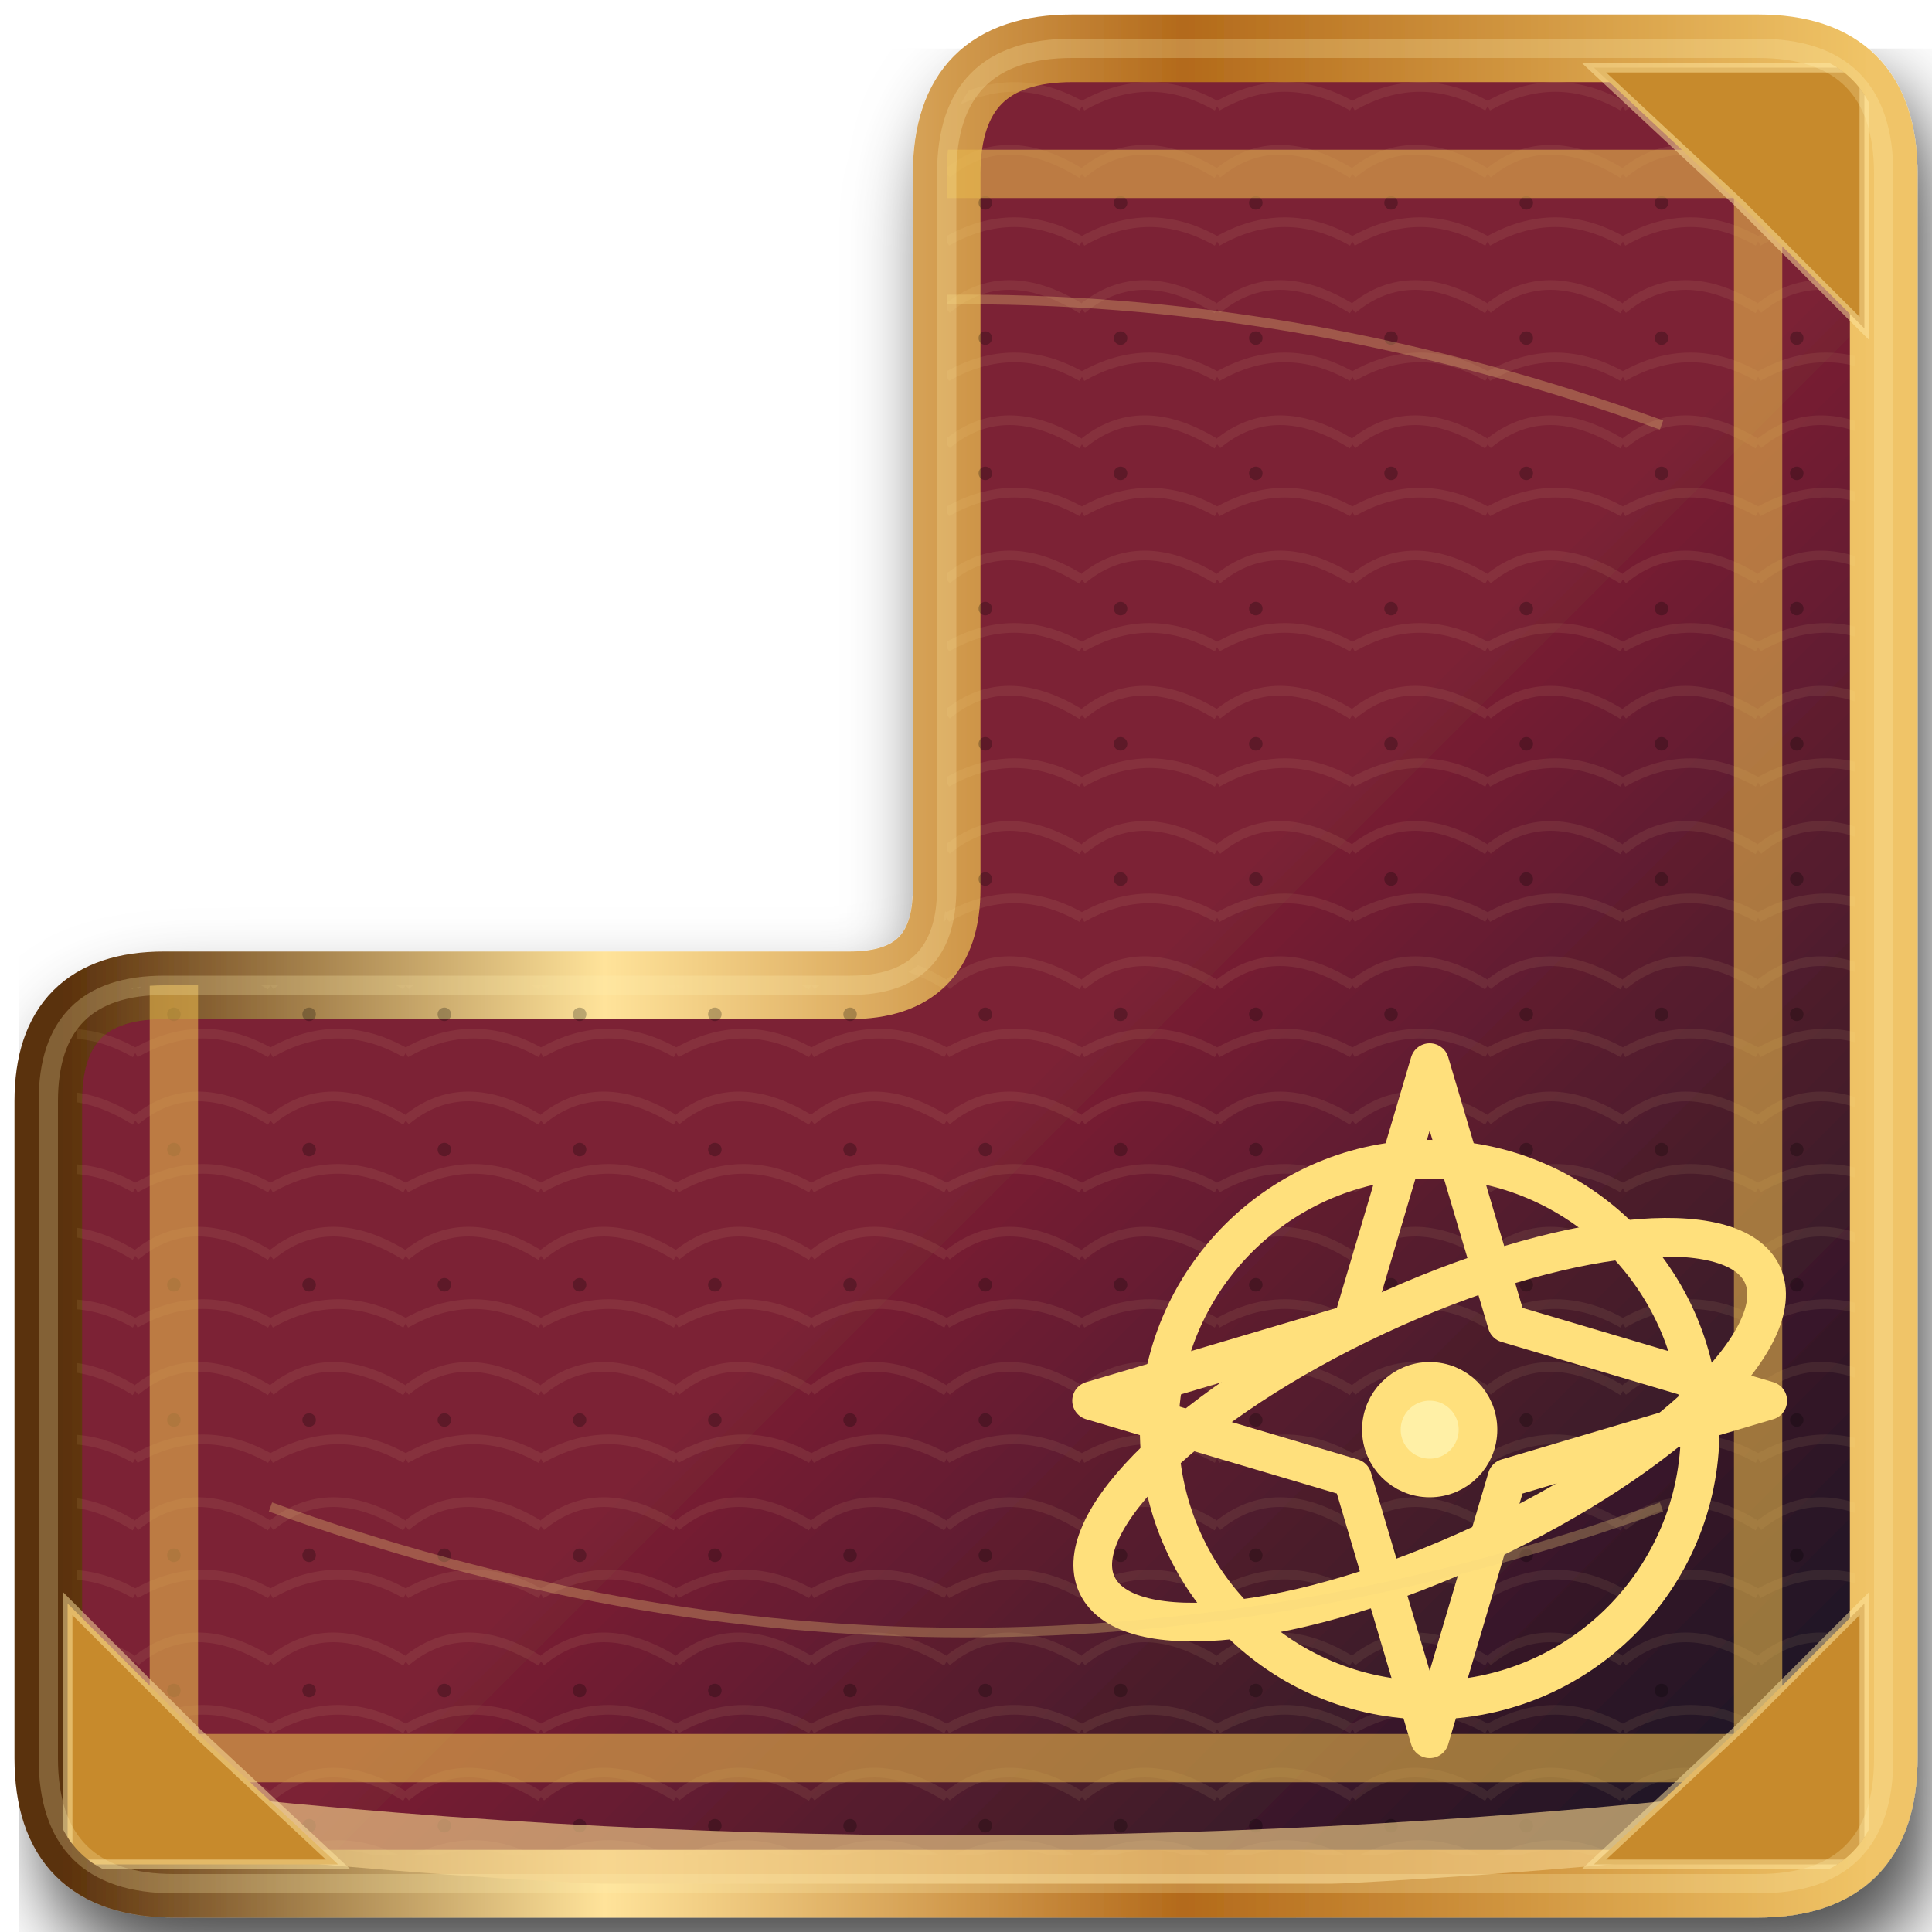
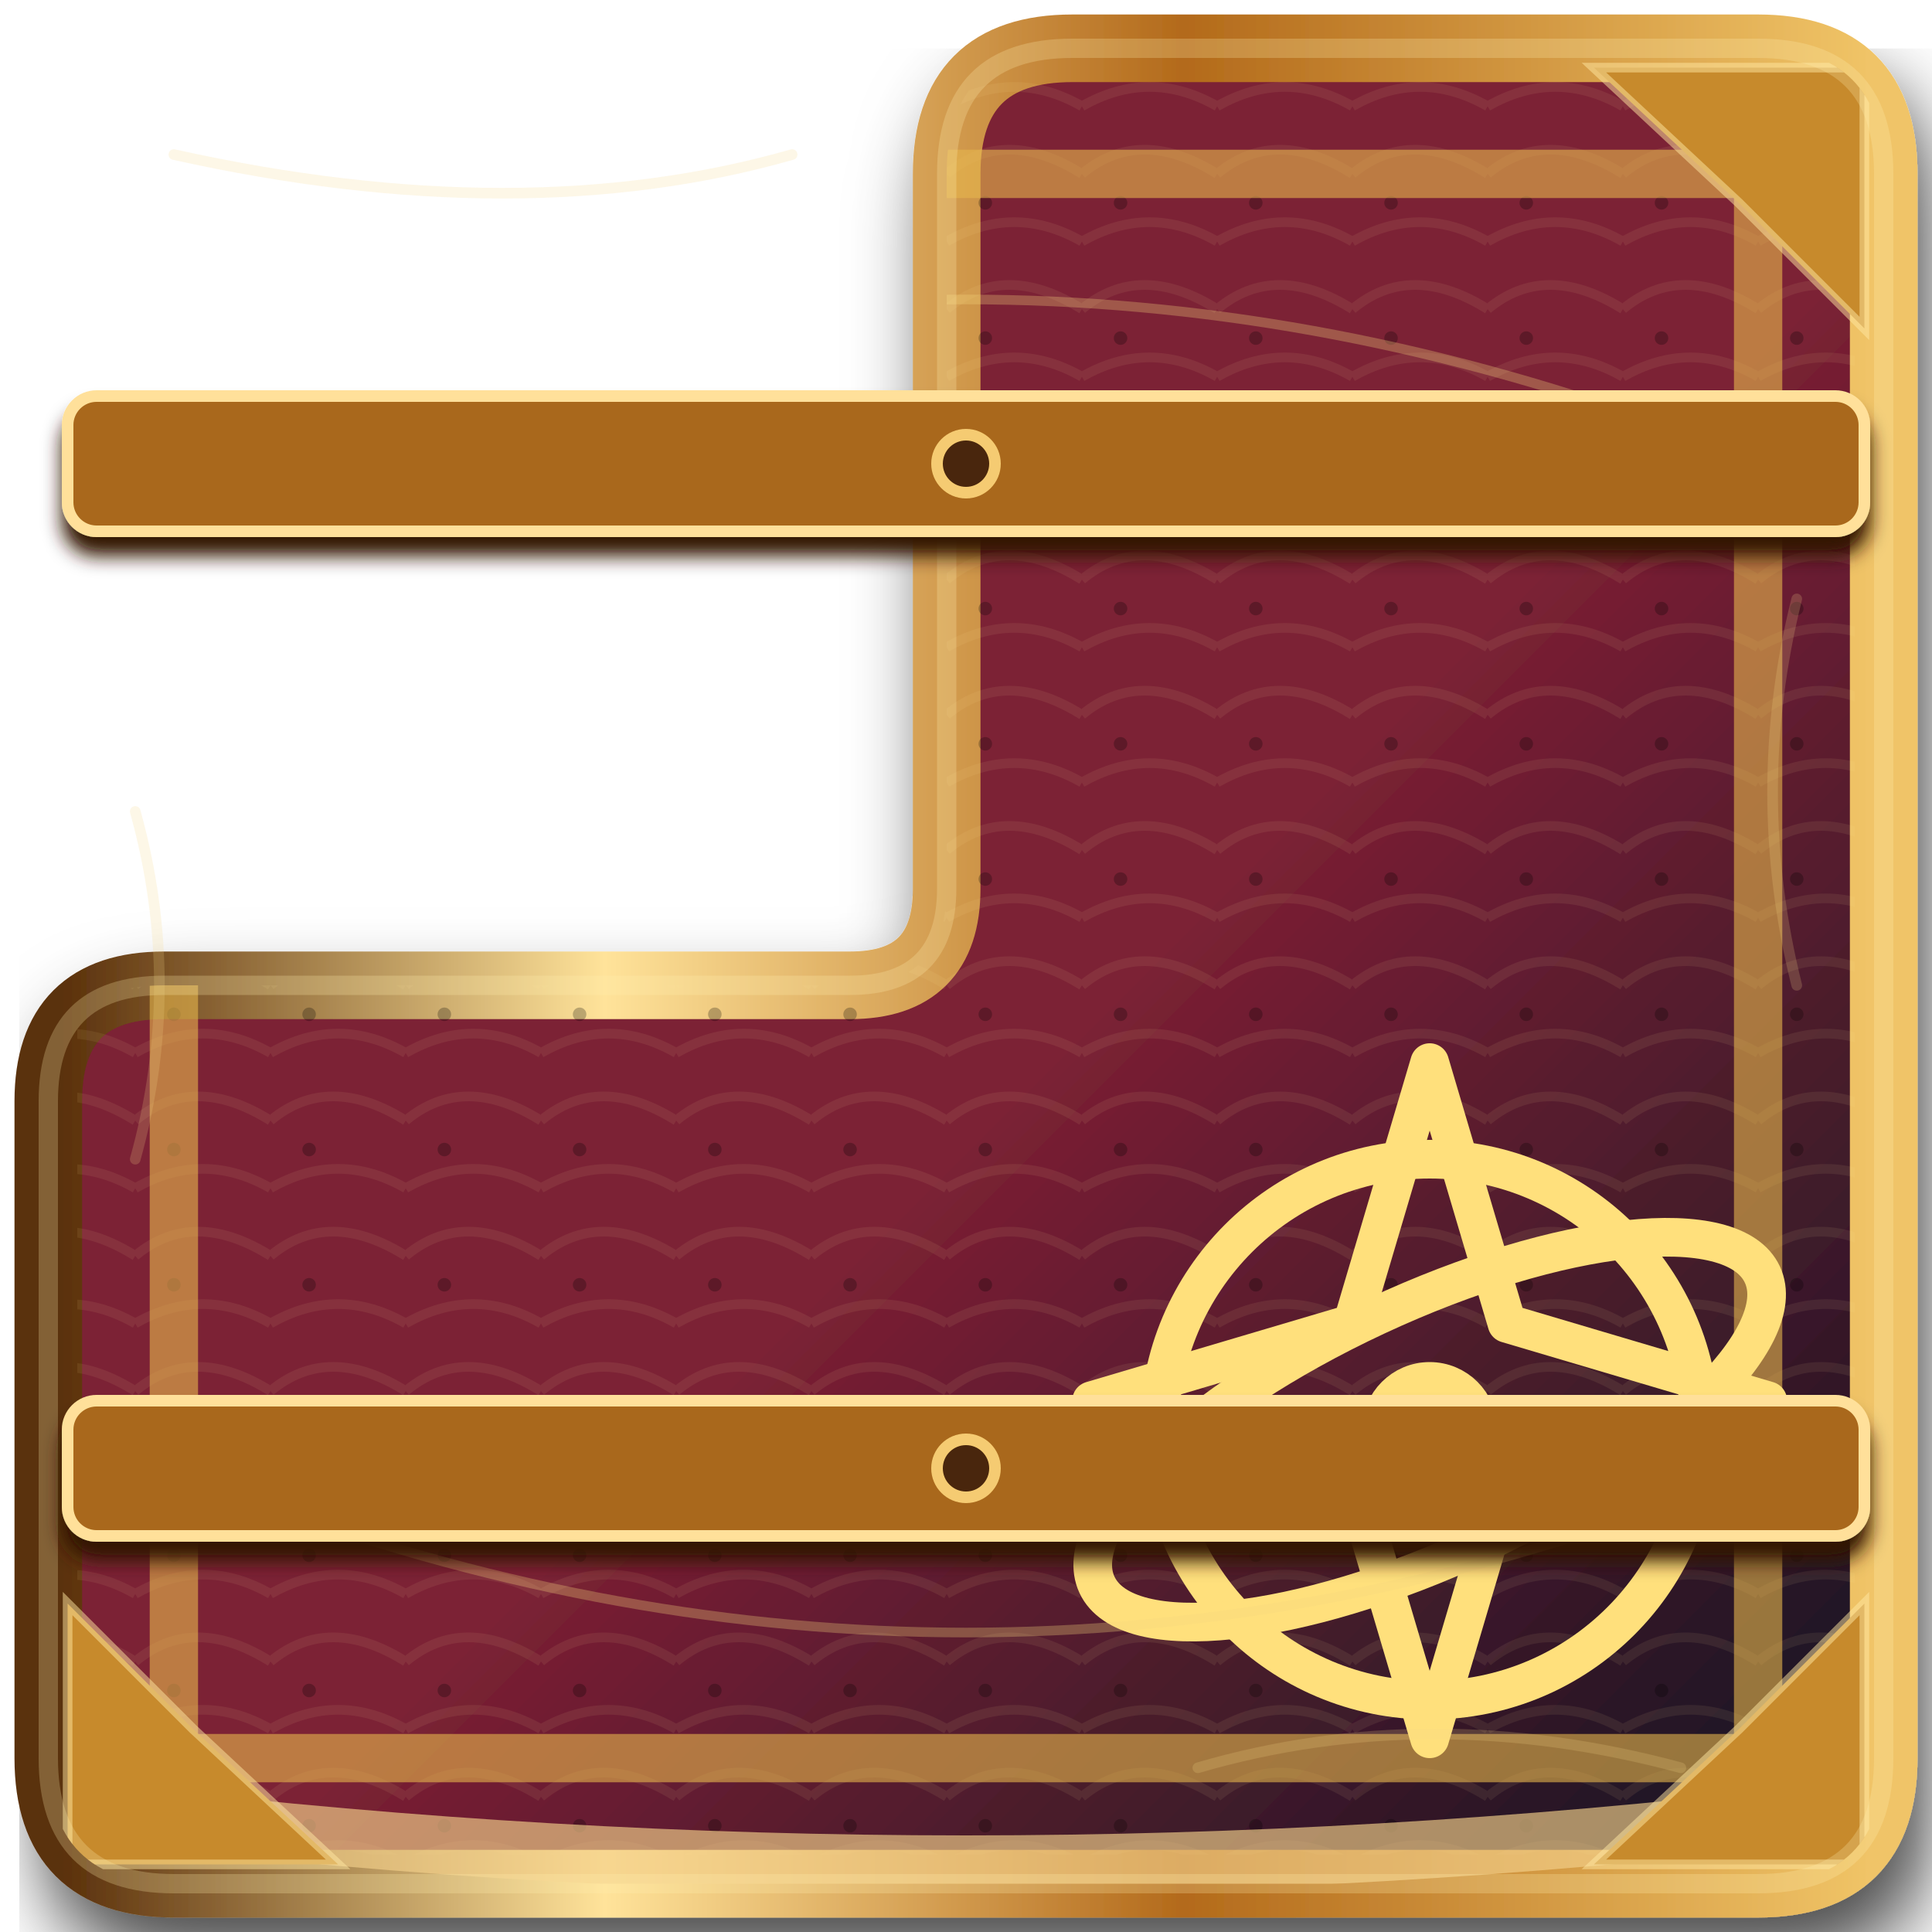
<svg xmlns="http://www.w3.org/2000/svg" data-shape="L3-BR" data-role="celestial-codex" viewBox="0 0 200 200">
  <defs>
    <linearGradient id="gold">
      <stop stop-color="#5a300b" />
      <stop offset=".3" stop-color="#ffe39a" />
      <stop offset=".62" stop-color="#b36a1b" />
      <stop offset="1" stop-color="#f0c467" />
    </linearGradient>
    <linearGradient id="leather" x2="1" y2="1">
      <stop stop-color="#7b2034" />
      <stop offset=".55" stop-color="#7b2034" />
      <stop offset="1" stop-color="#101522" />
    </linearGradient>
    <pattern id="grain" width="14" height="14" patternUnits="userSpaceOnUse">
      <path d="M0 4q6-5 14 0M0 11q7-4 14 0" fill="none" stroke="#ffe7a0" stroke-opacity=".08" />
      <circle cx="4" cy="7" r=".7" fill="#000" opacity=".25" />
    </pattern>
    <clipPath id="sil">
      <path d="M111 5H182Q195 5 195 18V182Q195 195 182 195H18Q5 195 5 182V114Q5 102 17 102H88Q98 102 98 92V18Q98 5 111 5Z" />
    </clipPath>
    <filter id="sh" x="-20%" y="-20%" width="150%" height="160%">
      <feDropShadow dy="5" stdDeviation="4" flood-opacity=".7" />
    </filter>
  </defs>
  <path d="M111 5H182Q195 5 195 18V182Q195 195 182 195H18Q5 195 5 182V114Q5 102 17 102H88Q98 102 98 92V18Q98 5 111 5Z" fill="url(#leather)" stroke="url(#gold)" stroke-width="7" stroke-linejoin="round" filter="url(#sh)" />
  <g clip-path="url(#sil)">
    <rect x="8" y="8" width="184" height="184" fill="url(#grain)" />
    <path d="M18 18H182M18 182H182M18 18V182M182 18V182" fill="none" stroke="#e6b64d" stroke-width="5" opacity=".6" />
    <path d="M14 188Q100 198 186 188" fill="none" stroke="#f3d08a" stroke-width="6" opacity=".65" />
    <g fill="#c78a2c" stroke="#ffe8a3" stroke-opacity=".5">
      <path d="M7 7h28L20 21 7 34Z" />
      <path d="M193 7h-28l15 14 13 13Z" />
      <path d="M7 193h28l-15-14-13-13Z" />
      <path d="M193 193h-28l15-14 13-13Z" />
    </g>
    <g transform="translate(148 148)" fill="none" stroke="#ffe07c" stroke-width="4" stroke-linejoin="round">
      <circle r="28" />
      <ellipse rx="38" ry="13" transform="rotate(-25)" />
      <path d="M0-38l8 27 27 8-27 8-8 27-8-27-27-8 27-8Z" />
      <circle r="5" fill="#fff0a6" />
    </g>
    <g fill="none" stroke="#f5d67c" stroke-opacity=".3">
      <path d="M28 44Q100 18 172 44M28 156Q100 182 172 156" />
    </g>
  </g>
  <path d="M111 5H182Q195 5 195 18V182Q195 195 182 195H18Q5 195 5 182V114Q5 102 17 102H88Q98 102 98 92V18Q98 5 111 5Z" fill="none" stroke="#fff0b0" stroke-opacity=".25" stroke-width="2" />
+   <g class="hardware">
+     <g transform="translate(0 48)">
+       <rect x="7" y="-7" width="186" height="14" rx="3" />
+       <circle cx="100" cy="0" r="3" />
+     </g>
+     <g transform="translate(0 152)">
+       <rect x="7" y="-7" width="186" height="14" rx="3" />
+       <circle cx="100" cy="0" r="3" />
+     </g>
+   </g>
+   <g class="wear" fill="none">
+     <path d="M18 16q36 8 64 0M124 183q24-7 50 0" />
+     <path d="M14 84q5 18 0 36M186 62q-5 20 0 40" />
+   </g>
+   <style>.hardware{fill:#a9681b;stroke:#ffe09a;stroke-width:1.2;filter:drop-shadow(0 2px 1px #321600)}.hardware circle{fill:#4a270b;stroke:#f5cb72}.wear{stroke:#f5d98b;stroke-opacity:.2;stroke-width:1.1;stroke-linecap:round}</style>
</svg>
